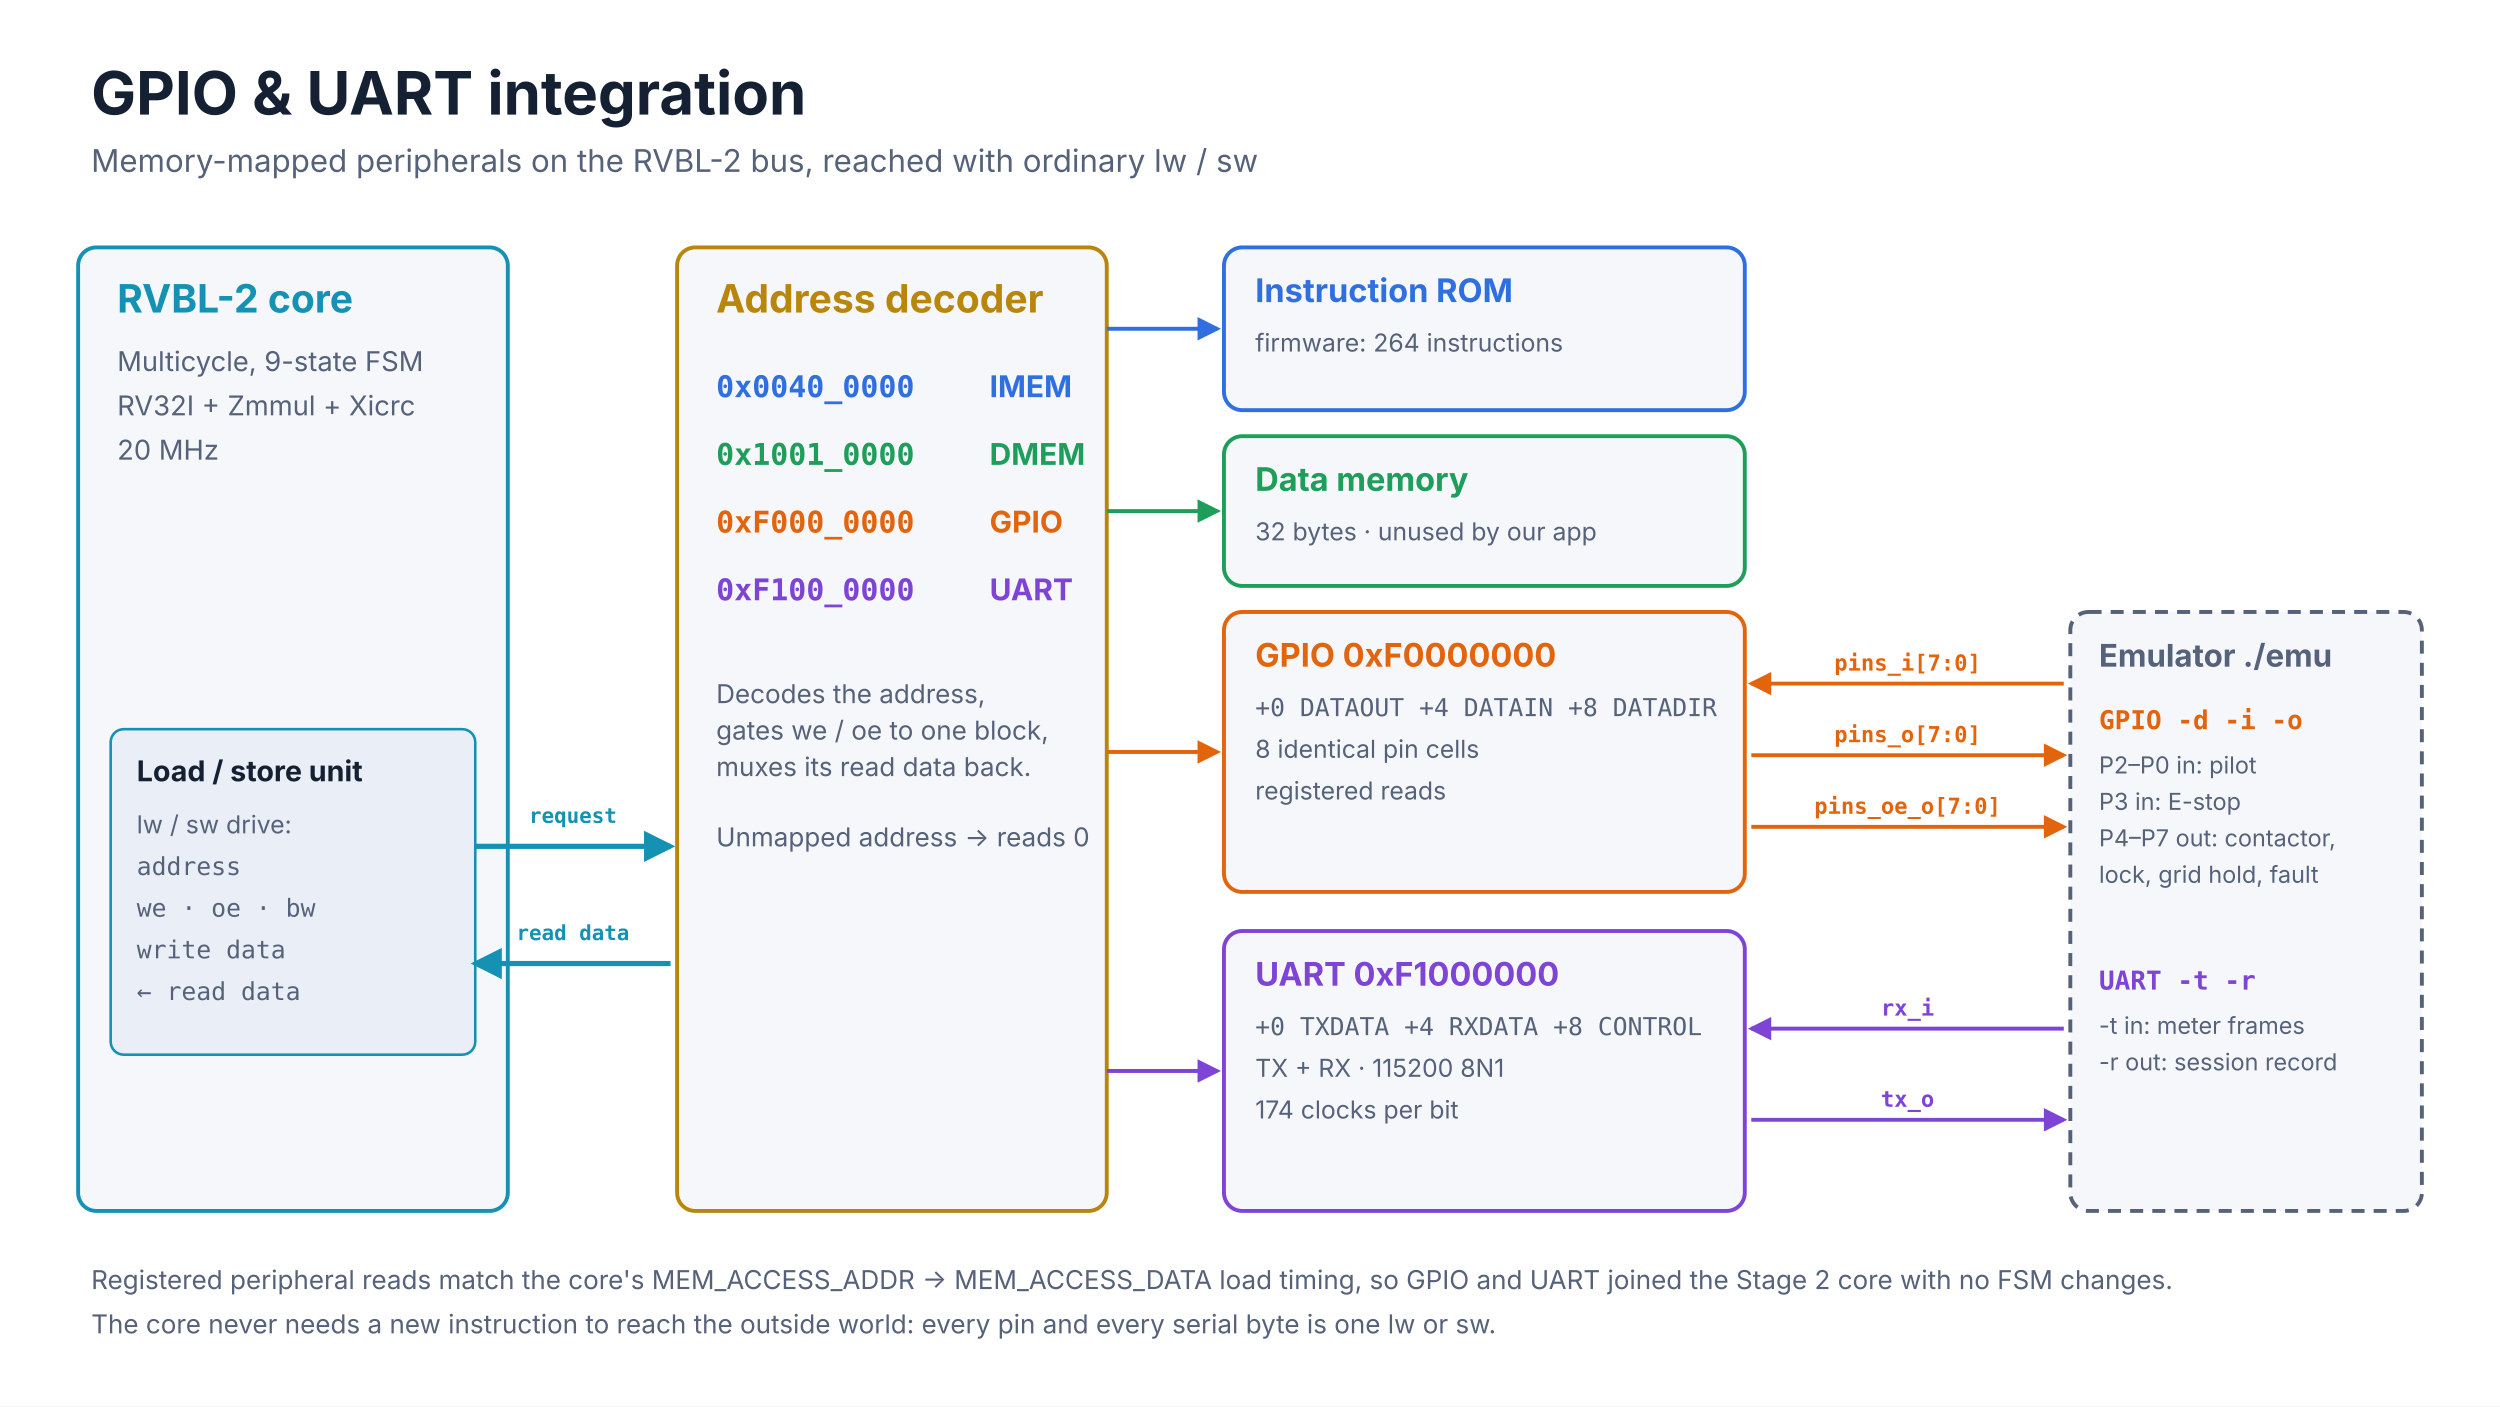
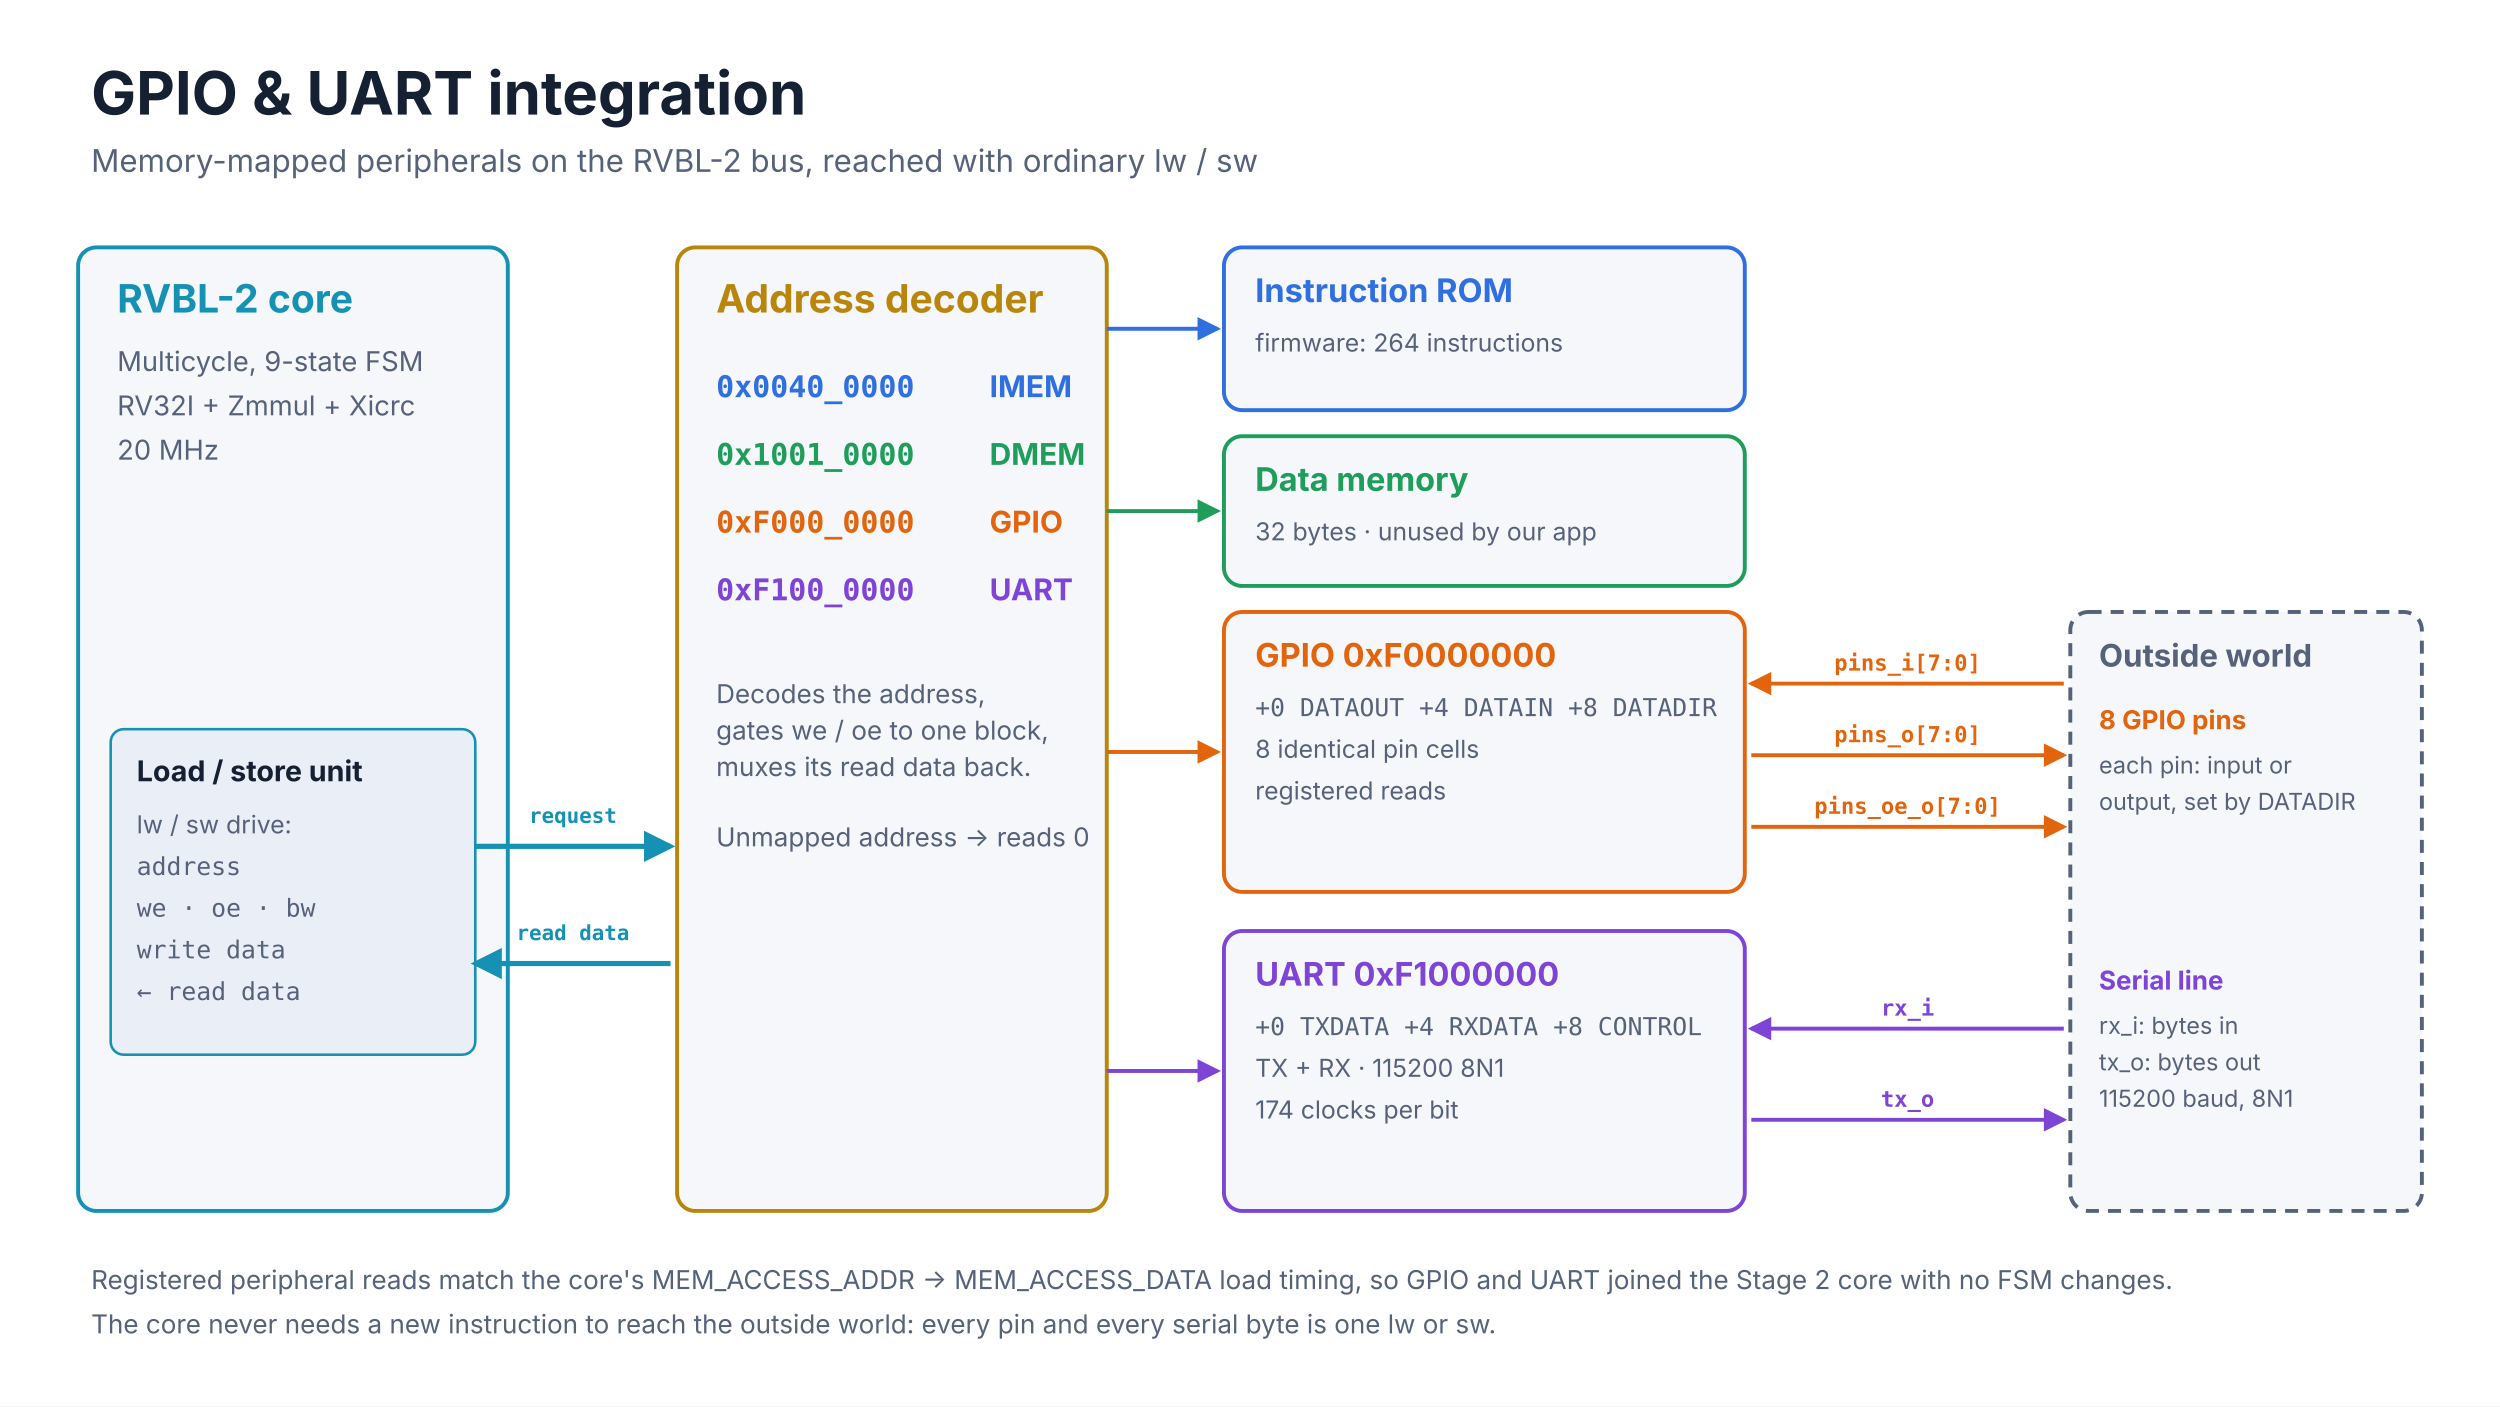
<svg xmlns="http://www.w3.org/2000/svg" width="1920" height="1080" viewBox="0 0 1920 1080">
  <defs>
    <marker id="ah-core" viewBox="0 0 10 10" refX="8.5" refY="5" markerWidth="6" markerHeight="6" orient="auto-start-reverse">
      <path d="M0,0 L10,5 L0,10 z" fill="#1592B3" />
    </marker>
    <marker id="ah-dec" viewBox="0 0 10 10" refX="8.5" refY="5" markerWidth="6" markerHeight="6" orient="auto-start-reverse">
      <path d="M0,0 L10,5 L0,10 z" fill="#B8860B" />
    </marker>
    <marker id="ah-imem" viewBox="0 0 10 10" refX="8.5" refY="5" markerWidth="6" markerHeight="6" orient="auto-start-reverse">
      <path d="M0,0 L10,5 L0,10 z" fill="#2F6FE0" />
    </marker>
    <marker id="ah-dmem" viewBox="0 0 10 10" refX="8.5" refY="5" markerWidth="6" markerHeight="6" orient="auto-start-reverse">
      <path d="M0,0 L10,5 L0,10 z" fill="#1E9E5A" />
    </marker>
    <marker id="ah-gpio" viewBox="0 0 10 10" refX="8.5" refY="5" markerWidth="6" markerHeight="6" orient="auto-start-reverse">
      <path d="M0,0 L10,5 L0,10 z" fill="#E2650E" />
    </marker>
    <marker id="ah-uart" viewBox="0 0 10 10" refX="8.5" refY="5" markerWidth="6" markerHeight="6" orient="auto-start-reverse">
      <path d="M0,0 L10,5 L0,10 z" fill="#7E44D6" />
    </marker>
    <marker id="ah-emu" viewBox="0 0 10 10" refX="8.5" refY="5" markerWidth="6" markerHeight="6" orient="auto-start-reverse">
      <path d="M0,0 L10,5 L0,10 z" fill="#56627A" />
    </marker>
    <marker id="ah-muted" viewBox="0 0 10 10" refX="8.5" refY="5" markerWidth="6" markerHeight="6" orient="auto-start-reverse">
      <path d="M0,0 L10,5 L0,10 z" fill="#56627A" />
    </marker>
  </defs>
  <rect width="1920" height="1080" fill="#FFFFFF" />
  <text x="70" y="88" font-family="Segoe UI, Inter, Helvetica, Arial, sans-serif" font-size="46" font-weight="700" fill="#152033" text-anchor="start">GPIO &amp; UART integration</text>
  <text x="70" y="132" font-family="Segoe UI, Inter, Helvetica, Arial, sans-serif" font-size="24" font-weight="400" fill="#56627A" text-anchor="start">Memory-mapped peripherals on the RVBL-2 bus, reached with ordinary lw / sw</text>
  <rect x="60" y="190" width="330" height="740" rx="14" fill="#F5F7FB" stroke="#1592B3" stroke-width="3" />
  <text x="90" y="240" font-family="Segoe UI, Inter, Helvetica, Arial, sans-serif" font-size="30" font-weight="700" fill="#1592B3" text-anchor="start">RVBL-2 core</text>
  <text x="90" y="285" font-family="Segoe UI, Inter, Helvetica, Arial, sans-serif" font-size="21" font-weight="400" fill="#56627A" text-anchor="start">Multicycle, 9-state FSM</text>
  <text x="90" y="319" font-family="Segoe UI, Inter, Helvetica, Arial, sans-serif" font-size="21" font-weight="400" fill="#56627A" text-anchor="start">RV32I + Zmmul + Xicrc</text>
  <text x="90" y="353" font-family="Segoe UI, Inter, Helvetica, Arial, sans-serif" font-size="21" font-weight="400" fill="#56627A" text-anchor="start">20 MHz</text>
  <rect x="85" y="560" width="280" height="250" rx="10" fill="#EAEFF7" stroke="#1592B3" stroke-width="2" />
  <text x="105" y="600" font-family="Segoe UI, Inter, Helvetica, Arial, sans-serif" font-size="22" font-weight="700" fill="#152033" text-anchor="start">Load / store unit</text>
  <text x="105" y="640" font-family="Segoe UI, Inter, Helvetica, Arial, sans-serif" font-size="19" font-weight="400" fill="#56627A" text-anchor="start">lw / sw drive:</text>
  <text x="105" y="672" font-family="Consolas, 'JetBrains Mono', Menlo, monospace" font-size="19" font-weight="400" fill="#56627A" text-anchor="start">address</text>
  <text x="105" y="704" font-family="Consolas, 'JetBrains Mono', Menlo, monospace" font-size="19" font-weight="400" fill="#56627A" text-anchor="start">we · oe · bw</text>
  <text x="105" y="736" font-family="Consolas, 'JetBrains Mono', Menlo, monospace" font-size="19" font-weight="400" fill="#56627A" text-anchor="start">write data</text>
  <text x="105" y="768" font-family="Consolas, 'JetBrains Mono', Menlo, monospace" font-size="19" font-weight="400" fill="#56627A" text-anchor="start">← read data</text>
  <polyline points="365,650 515,650" fill="none" stroke="#1592B3" stroke-width="4" stroke-linejoin="round" marker-end="url(#ah-core)" />
  <rect x="401" y="613" width="79" height="27" rx="6" fill="#FFFFFF" />
  <text x="440" y="632" font-family="Consolas, 'JetBrains Mono', Menlo, monospace" font-size="16" font-weight="600" fill="#1592B3" text-anchor="middle">request</text>
  <polyline points="515,740 365,740" fill="none" stroke="#1592B3" stroke-width="4" stroke-linejoin="round" marker-end="url(#ah-core)" />
  <rect x="392" y="703" width="97" height="27" rx="6" fill="#FFFFFF" />
  <text x="440" y="722" font-family="Consolas, 'JetBrains Mono', Menlo, monospace" font-size="16" font-weight="600" fill="#1592B3" text-anchor="middle">read data</text>
  <rect x="520" y="190" width="330" height="740" rx="14" fill="#F5F7FB" stroke="#B8860B" stroke-width="3" />
  <text x="550" y="240" font-family="Segoe UI, Inter, Helvetica, Arial, sans-serif" font-size="30" font-weight="700" fill="#B8860B" text-anchor="start">Address decoder</text>
  <text x="550" y="305" font-family="Consolas, 'JetBrains Mono', Menlo, monospace" font-size="23" font-weight="600" fill="#2F6FE0" text-anchor="start">0x0040_0000</text>
  <text x="760" y="305" font-family="Segoe UI, Inter, Helvetica, Arial, sans-serif" font-size="23" font-weight="700" fill="#2F6FE0" text-anchor="start">IMEM</text>
  <text x="550" y="357" font-family="Consolas, 'JetBrains Mono', Menlo, monospace" font-size="23" font-weight="600" fill="#1E9E5A" text-anchor="start">0x1001_0000</text>
  <text x="760" y="357" font-family="Segoe UI, Inter, Helvetica, Arial, sans-serif" font-size="23" font-weight="700" fill="#1E9E5A" text-anchor="start">DMEM</text>
  <text x="550" y="409" font-family="Consolas, 'JetBrains Mono', Menlo, monospace" font-size="23" font-weight="600" fill="#E2650E" text-anchor="start">0xF000_0000</text>
  <text x="760" y="409" font-family="Segoe UI, Inter, Helvetica, Arial, sans-serif" font-size="23" font-weight="700" fill="#E2650E" text-anchor="start">GPIO</text>
  <text x="550" y="461" font-family="Consolas, 'JetBrains Mono', Menlo, monospace" font-size="23" font-weight="600" fill="#7E44D6" text-anchor="start">0xF100_0000</text>
  <text x="760" y="461" font-family="Segoe UI, Inter, Helvetica, Arial, sans-serif" font-size="23" font-weight="700" fill="#7E44D6" text-anchor="start">UART</text>
  <text x="550" y="540" font-family="Segoe UI, Inter, Helvetica, Arial, sans-serif" font-size="20" font-weight="400" fill="#56627A" text-anchor="start">Decodes the address,</text>
  <text x="550" y="568" font-family="Segoe UI, Inter, Helvetica, Arial, sans-serif" font-size="20" font-weight="400" fill="#56627A" text-anchor="start">gates we / oe to one block,</text>
  <text x="550" y="596" font-family="Segoe UI, Inter, Helvetica, Arial, sans-serif" font-size="20" font-weight="400" fill="#56627A" text-anchor="start">muxes its read data back.</text>
  <text x="550" y="650" font-family="Segoe UI, Inter, Helvetica, Arial, sans-serif" font-size="20" font-weight="400" fill="#56627A" text-anchor="start">Unmapped address → reads 0</text>
  <rect x="940" y="190" width="400" height="125" rx="14" fill="#F5F7FB" stroke="#2F6FE0" stroke-width="3" />
  <text x="964" y="232" font-family="Segoe UI, Inter, Helvetica, Arial, sans-serif" font-size="25" font-weight="700" fill="#2F6FE0" text-anchor="start">Instruction ROM</text>
  <text x="964" y="270" font-family="Segoe UI, Inter, Helvetica, Arial, sans-serif" font-size="19" font-weight="400" fill="#56627A" text-anchor="start">firmware: 264 instructions</text>
  <polyline points="850,252.5 935,252.5" fill="none" stroke="#2F6FE0" stroke-width="3" stroke-linejoin="round" marker-end="url(#ah-imem)" />
  <rect x="940" y="335" width="400" height="115" rx="14" fill="#F5F7FB" stroke="#1E9E5A" stroke-width="3" />
  <text x="964" y="377" font-family="Segoe UI, Inter, Helvetica, Arial, sans-serif" font-size="25" font-weight="700" fill="#1E9E5A" text-anchor="start">Data memory</text>
  <text x="964" y="415" font-family="Segoe UI, Inter, Helvetica, Arial, sans-serif" font-size="19" font-weight="400" fill="#56627A" text-anchor="start">32 bytes · unused by our app</text>
  <polyline points="850,392.5 935,392.5" fill="none" stroke="#1E9E5A" stroke-width="3" stroke-linejoin="round" marker-end="url(#ah-dmem)" />
  <rect x="940" y="470" width="400" height="215" rx="14" fill="#F5F7FB" stroke="#E2650E" stroke-width="3" />
  <text x="964" y="512" font-family="Segoe UI, Inter, Helvetica, Arial, sans-serif" font-size="25" font-weight="700" fill="#E2650E" text-anchor="start">GPIO   0xF0000000</text>
  <text x="964" y="550" font-family="Consolas, 'JetBrains Mono', Menlo, monospace" font-size="19" font-weight="400" fill="#56627A" text-anchor="start">+0 DATAOUT  +4 DATAIN  +8 DATADIR</text>
  <text x="964" y="582" font-family="Segoe UI, Inter, Helvetica, Arial, sans-serif" font-size="19" font-weight="400" fill="#56627A" text-anchor="start">8 identical pin cells</text>
  <text x="964" y="614" font-family="Segoe UI, Inter, Helvetica, Arial, sans-serif" font-size="19" font-weight="400" fill="#56627A" text-anchor="start">registered reads</text>
  <polyline points="850,577.5 935,577.5" fill="none" stroke="#E2650E" stroke-width="3" stroke-linejoin="round" marker-end="url(#ah-gpio)" />
  <rect x="940" y="715" width="400" height="215" rx="14" fill="#F5F7FB" stroke="#7E44D6" stroke-width="3" />
  <text x="964" y="757" font-family="Segoe UI, Inter, Helvetica, Arial, sans-serif" font-size="25" font-weight="700" fill="#7E44D6" text-anchor="start">UART   0xF1000000</text>
  <text x="964" y="795" font-family="Consolas, 'JetBrains Mono', Menlo, monospace" font-size="19" font-weight="400" fill="#56627A" text-anchor="start">+0 TXDATA  +4 RXDATA  +8 CONTROL</text>
  <text x="964" y="827" font-family="Segoe UI, Inter, Helvetica, Arial, sans-serif" font-size="19" font-weight="400" fill="#56627A" text-anchor="start">TX + RX · 115200 8N1</text>
  <text x="964" y="859" font-family="Segoe UI, Inter, Helvetica, Arial, sans-serif" font-size="19" font-weight="400" fill="#56627A" text-anchor="start">174 clocks per bit</text>
  <polyline points="850,822.5 935,822.5" fill="none" stroke="#7E44D6" stroke-width="3" stroke-linejoin="round" marker-end="url(#ah-uart)" />
  <polyline points="1585,525 1345,525" fill="none" stroke="#E2650E" stroke-width="3" stroke-linejoin="round" marker-end="url(#ah-gpio)" />
  <rect x="1405" y="495" width="121" height="28" rx="6" fill="#FFFFFF" />
  <text x="1465.0" y="515" font-family="Consolas, 'JetBrains Mono', Menlo, monospace" font-size="17" font-weight="600" fill="#E2650E" text-anchor="middle">pins_i[7:0]</text>
  <polyline points="1345,580 1585,580" fill="none" stroke="#E2650E" stroke-width="3" stroke-linejoin="round" marker-end="url(#ah-gpio)" />
  <rect x="1405" y="550" width="121" height="28" rx="6" fill="#FFFFFF" />
  <text x="1465.0" y="570" font-family="Consolas, 'JetBrains Mono', Menlo, monospace" font-size="17" font-weight="600" fill="#E2650E" text-anchor="middle">pins_o[7:0]</text>
  <polyline points="1345,635 1585,635" fill="none" stroke="#E2650E" stroke-width="3" stroke-linejoin="round" marker-end="url(#ah-gpio)" />
  <rect x="1390" y="605" width="149" height="28" rx="6" fill="#FFFFFF" />
  <text x="1465.0" y="625" font-family="Consolas, 'JetBrains Mono', Menlo, monospace" font-size="17" font-weight="600" fill="#E2650E" text-anchor="middle">pins_oe_o[7:0]</text>
  <polyline points="1585,790 1345,790" fill="none" stroke="#7E44D6" stroke-width="3" stroke-linejoin="round" marker-end="url(#ah-uart)" />
  <rect x="1438" y="760" width="54" height="28" rx="6" fill="#FFFFFF" />
  <text x="1465.0" y="780" font-family="Consolas, 'JetBrains Mono', Menlo, monospace" font-size="17" font-weight="600" fill="#7E44D6" text-anchor="middle">rx_i</text>
  <polyline points="1345,860 1585,860" fill="none" stroke="#7E44D6" stroke-width="3" stroke-linejoin="round" marker-end="url(#ah-uart)" />
  <rect x="1438" y="830" width="54" height="28" rx="6" fill="#FFFFFF" />
  <text x="1465.0" y="850" font-family="Consolas, 'JetBrains Mono', Menlo, monospace" font-size="17" font-weight="600" fill="#7E44D6" text-anchor="middle">tx_o</text>
  <rect x="1590" y="470" width="270" height="460" rx="14" fill="#F5F7FB" stroke="#56627A" stroke-width="3" stroke-dasharray="10 7" />
-   <text x="1612" y="512" font-family="Segoe UI, Inter, Helvetica, Arial, sans-serif" font-size="24" font-weight="700" fill="#56627A" text-anchor="start">Emulator  ./emu</text>
-   <text x="1612" y="560" font-family="Consolas, 'JetBrains Mono', Menlo, monospace" font-size="20" font-weight="700" fill="#E2650E" text-anchor="start">GPIO  -d -i -o</text>
-   <text x="1612" y="594" font-family="Segoe UI, Inter, Helvetica, Arial, sans-serif" font-size="18" font-weight="400" fill="#56627A" text-anchor="start">P2–P0 in: pilot</text>
-   <text x="1612" y="622" font-family="Segoe UI, Inter, Helvetica, Arial, sans-serif" font-size="18" font-weight="400" fill="#56627A" text-anchor="start">P3 in: E-stop</text>
-   <text x="1612" y="650" font-family="Segoe UI, Inter, Helvetica, Arial, sans-serif" font-size="18" font-weight="400" fill="#56627A" text-anchor="start">P4–P7 out: contactor,</text>
-   <text x="1612" y="678" font-family="Segoe UI, Inter, Helvetica, Arial, sans-serif" font-size="18" font-weight="400" fill="#56627A" text-anchor="start">  lock, grid hold, fault</text>
-   <text x="1612" y="760" font-family="Consolas, 'JetBrains Mono', Menlo, monospace" font-size="20" font-weight="700" fill="#7E44D6" text-anchor="start">UART  -t -r</text>
-   <text x="1612" y="794" font-family="Segoe UI, Inter, Helvetica, Arial, sans-serif" font-size="18" font-weight="400" fill="#56627A" text-anchor="start">-t in: meter frames</text>
-   <text x="1612" y="822" font-family="Segoe UI, Inter, Helvetica, Arial, sans-serif" font-size="18" font-weight="400" fill="#56627A" text-anchor="start">-r out: session record</text>
+   <text x="1612" y="512" font-family="Segoe UI, Inter, Helvetica, Arial, sans-serif" font-size="24" font-weight="700" fill="#56627A" text-anchor="start">Outside world</text>
+   <text x="1612" y="560" font-family="Segoe UI, Inter, Helvetica, Arial, sans-serif" font-size="20" font-weight="700" fill="#E2650E" text-anchor="start">8 GPIO pins</text>
+   <text x="1612" y="594" font-family="Segoe UI, Inter, Helvetica, Arial, sans-serif" font-size="18" font-weight="400" fill="#56627A" text-anchor="start">each pin: input or</text>
+   <text x="1612" y="622" font-family="Segoe UI, Inter, Helvetica, Arial, sans-serif" font-size="18" font-weight="400" fill="#56627A" text-anchor="start">output, set by DATADIR</text>
+   <text x="1612" y="760" font-family="Segoe UI, Inter, Helvetica, Arial, sans-serif" font-size="20" font-weight="700" fill="#7E44D6" text-anchor="start">Serial line</text>
+   <text x="1612" y="794" font-family="Segoe UI, Inter, Helvetica, Arial, sans-serif" font-size="18" font-weight="400" fill="#56627A" text-anchor="start">rx_i: bytes in</text>
+   <text x="1612" y="822" font-family="Segoe UI, Inter, Helvetica, Arial, sans-serif" font-size="18" font-weight="400" fill="#56627A" text-anchor="start">tx_o: bytes out</text>
+   <text x="1612" y="850" font-family="Segoe UI, Inter, Helvetica, Arial, sans-serif" font-size="18" font-weight="400" fill="#56627A" text-anchor="start">115200 baud, 8N1</text>
  <text x="70" y="990" font-family="Segoe UI, Inter, Helvetica, Arial, sans-serif" font-size="20" font-weight="400" fill="#56627A" text-anchor="start">Registered peripheral reads match the core's MEM_ACCESS_ADDR → MEM_ACCESS_DATA load timing, so GPIO and UART joined the Stage 2 core with no FSM changes.</text>
  <text x="70" y="1024" font-family="Segoe UI, Inter, Helvetica, Arial, sans-serif" font-size="20" font-weight="400" fill="#56627A" text-anchor="start">The core never needs a new instruction to reach the outside world: every pin and every serial byte is one lw or sw.</text>
</svg>
